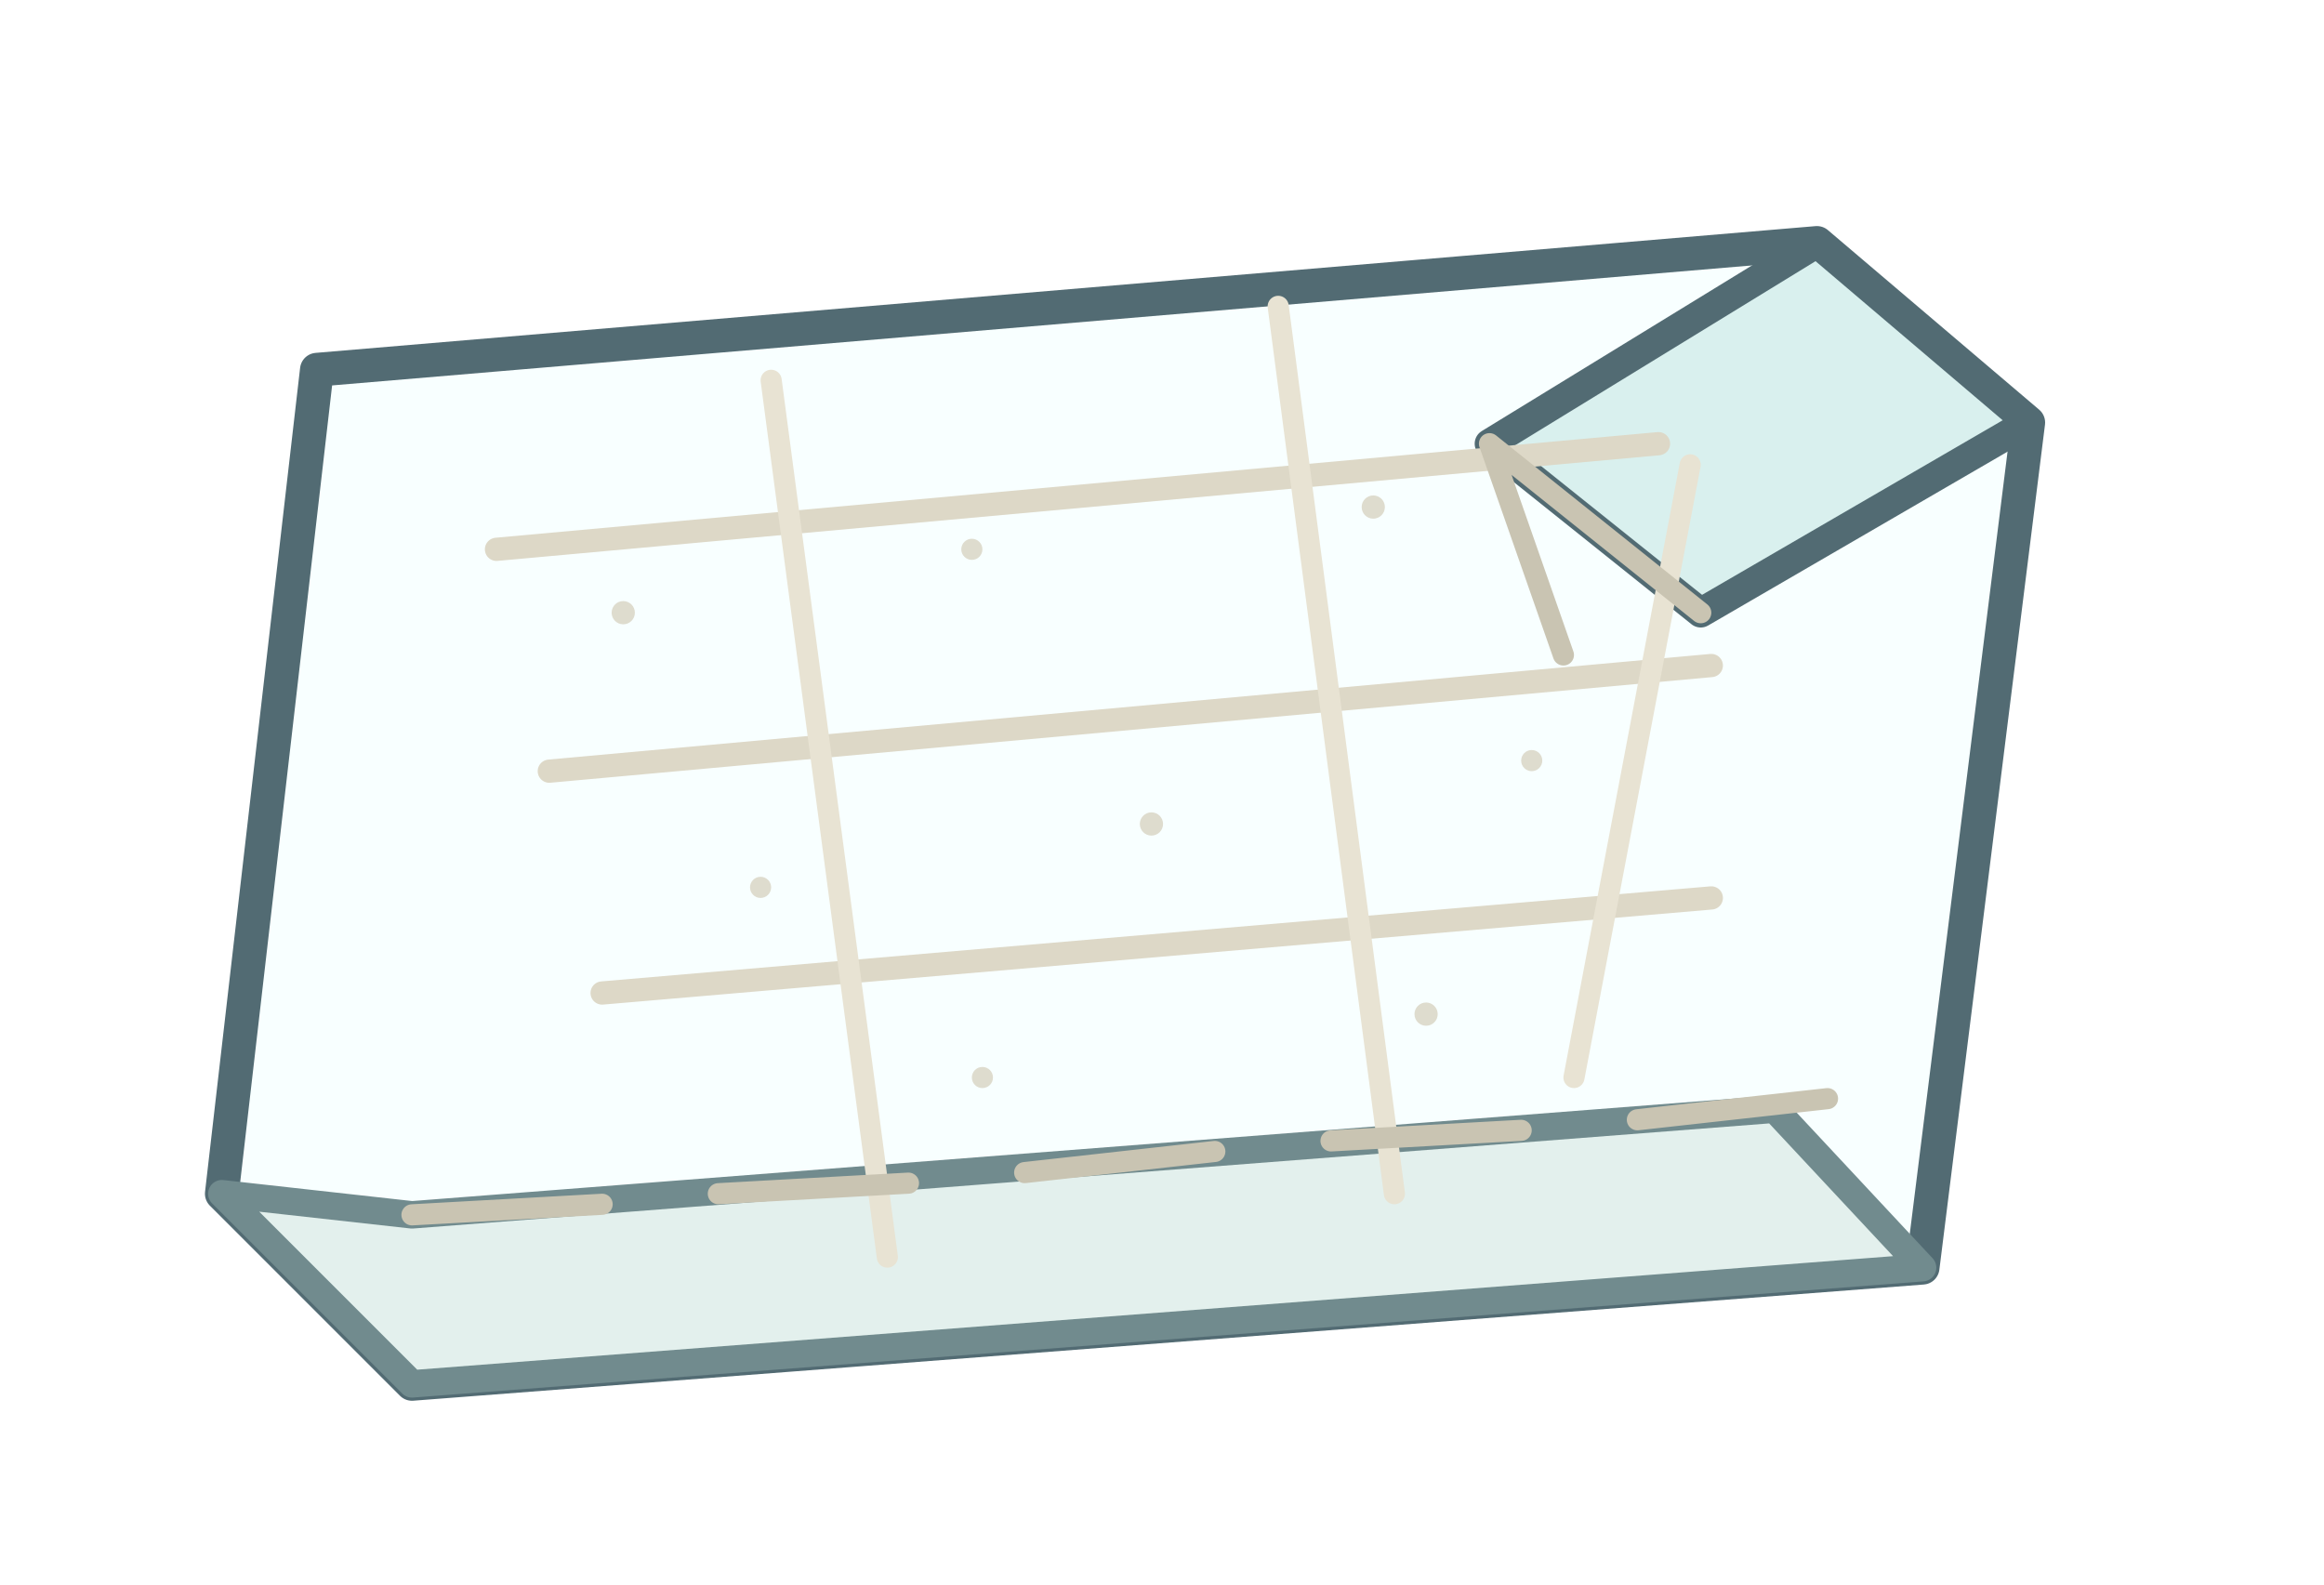
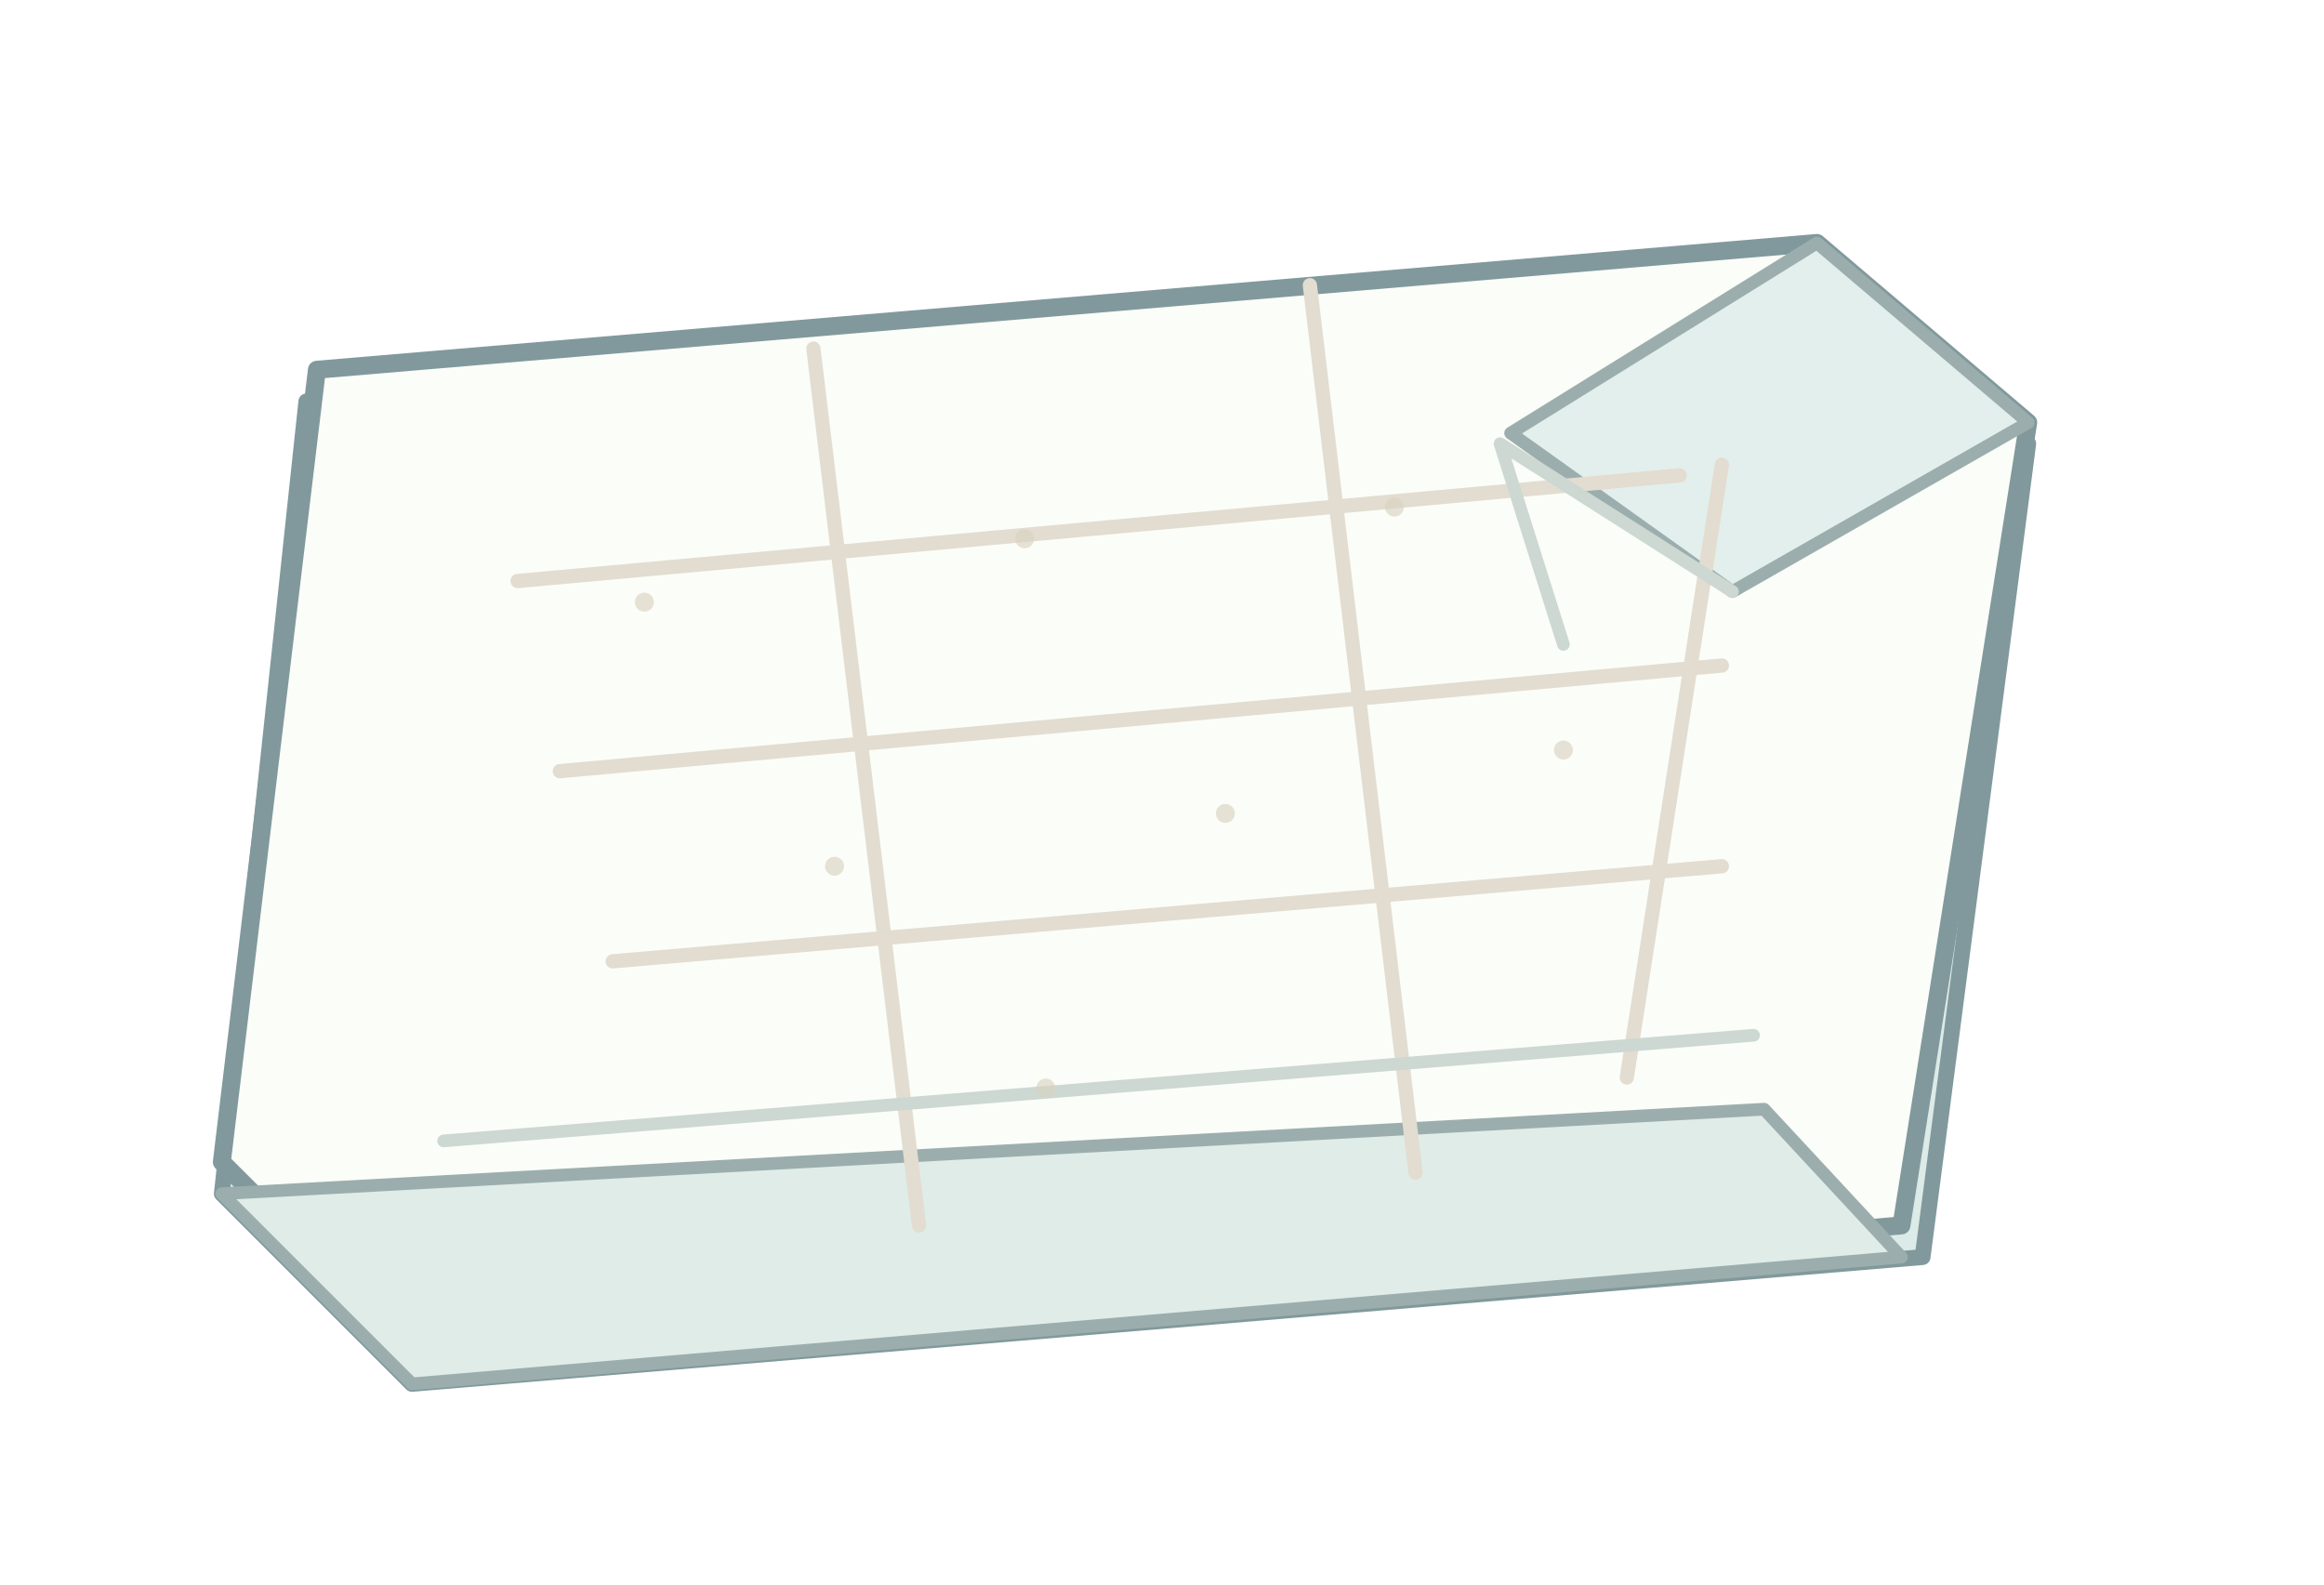
- <svg xmlns="http://www.w3.org/2000/svg" viewBox="0 0 220 150" role="img" aria-labelledby="lens-tissue-title lens-tissue-desc">
-   <path d="M30 35l142-12 20 17-10 80-143 11-18-18z" fill="#f8ffff" stroke="#526b73" stroke-width="3.2" stroke-linejoin="round" />
-   <path d="M172 23l20 17-31 18-20-16z" fill="#d9f0ee" stroke="#526b73" stroke-width="2.8" stroke-linejoin="round" />
-   <path d="M21 113l18 18 143-11-14-15-129 10z" fill="#e3f0ed" stroke="#718b8e" stroke-width="2.6" stroke-linejoin="round" />
-   <path d="M47 52l110-10m-105 31 110-10m-105 31 105-9" fill="none" stroke="#ddd8c7" stroke-width="2.2" stroke-linecap="round" />
-   <path d="M73 36l11 83m37-90 11 84m28-69-11 58" fill="none" stroke="#e8e3d3" stroke-width="2" stroke-linecap="round" />
-   <path d="M141 42l20 16m-20-16 7 20m-109 53 18-1m11-1 18-1m11-1 18-2m11-1 18-1m11-1 18-2" fill="none" stroke="#c9c4b2" stroke-width="2" stroke-linecap="round" />
-   <g fill="#d4cebb" opacity=".72">
-     <circle cx="59" cy="58" r="1.1" />
-     <circle cx="92" cy="52" r="1" />
-     <circle cx="130" cy="48" r="1.1" />
-     <circle cx="72" cy="84" r="1" />
-     <circle cx="109" cy="78" r="1.1" />
-     <circle cx="145" cy="72" r="1" />
-     <circle cx="93" cy="102" r="1" />
-     <circle cx="135" cy="96" r="1.1" />
+ <svg xmlns="http://www.w3.org/2000/svg" viewBox="0 0 220 150">
+   <path d="M29 38l143-13 20 17-10 77-143 12-18-18z" fill="#dcebe7" stroke="#81999c" stroke-width="1.5" stroke-linejoin="round" />
+   <path d="M30 35l142-12 20 17-12 76-141 12-18-18z" fill="#fbfdf8" stroke="#81999c" stroke-width="1.7" stroke-linejoin="round" />
+   <path d="M172 23l20 17-28 16-21-15z" fill="#e3efec" stroke="#9baead" stroke-width="1.2" stroke-linejoin="round" />
+   <path d="M21 113l18 18 141-12-13-14z" fill="#e0ece8" stroke="#9baead" stroke-width="1.2" stroke-linejoin="round" />
+   <path d="M49 55l110-10m-106 28 110-10m-105 28 105-9M77 33l10 83m37-89 10 84m29-67-9 58" fill="none" stroke="#e2ddd0" stroke-width="1.35" stroke-linecap="round" />
+   <path d="M142 42l22 14m-22-14 6 19M42 108l124-10" fill="none" stroke="#cdd8d3" stroke-width="1.2" stroke-linecap="round" />
+   <g fill="#d8d2c0" opacity=".62">
+     <circle cx="61" cy="57" r=".9" />
+     <circle cx="97" cy="51" r=".9" />
+     <circle cx="132" cy="48" r=".9" />
+     <circle cx="79" cy="82" r=".9" />
+     <circle cx="116" cy="77" r=".9" />
+     <circle cx="148" cy="71" r=".9" />
+     <circle cx="99" cy="103" r=".9" />
  </g>
</svg>
